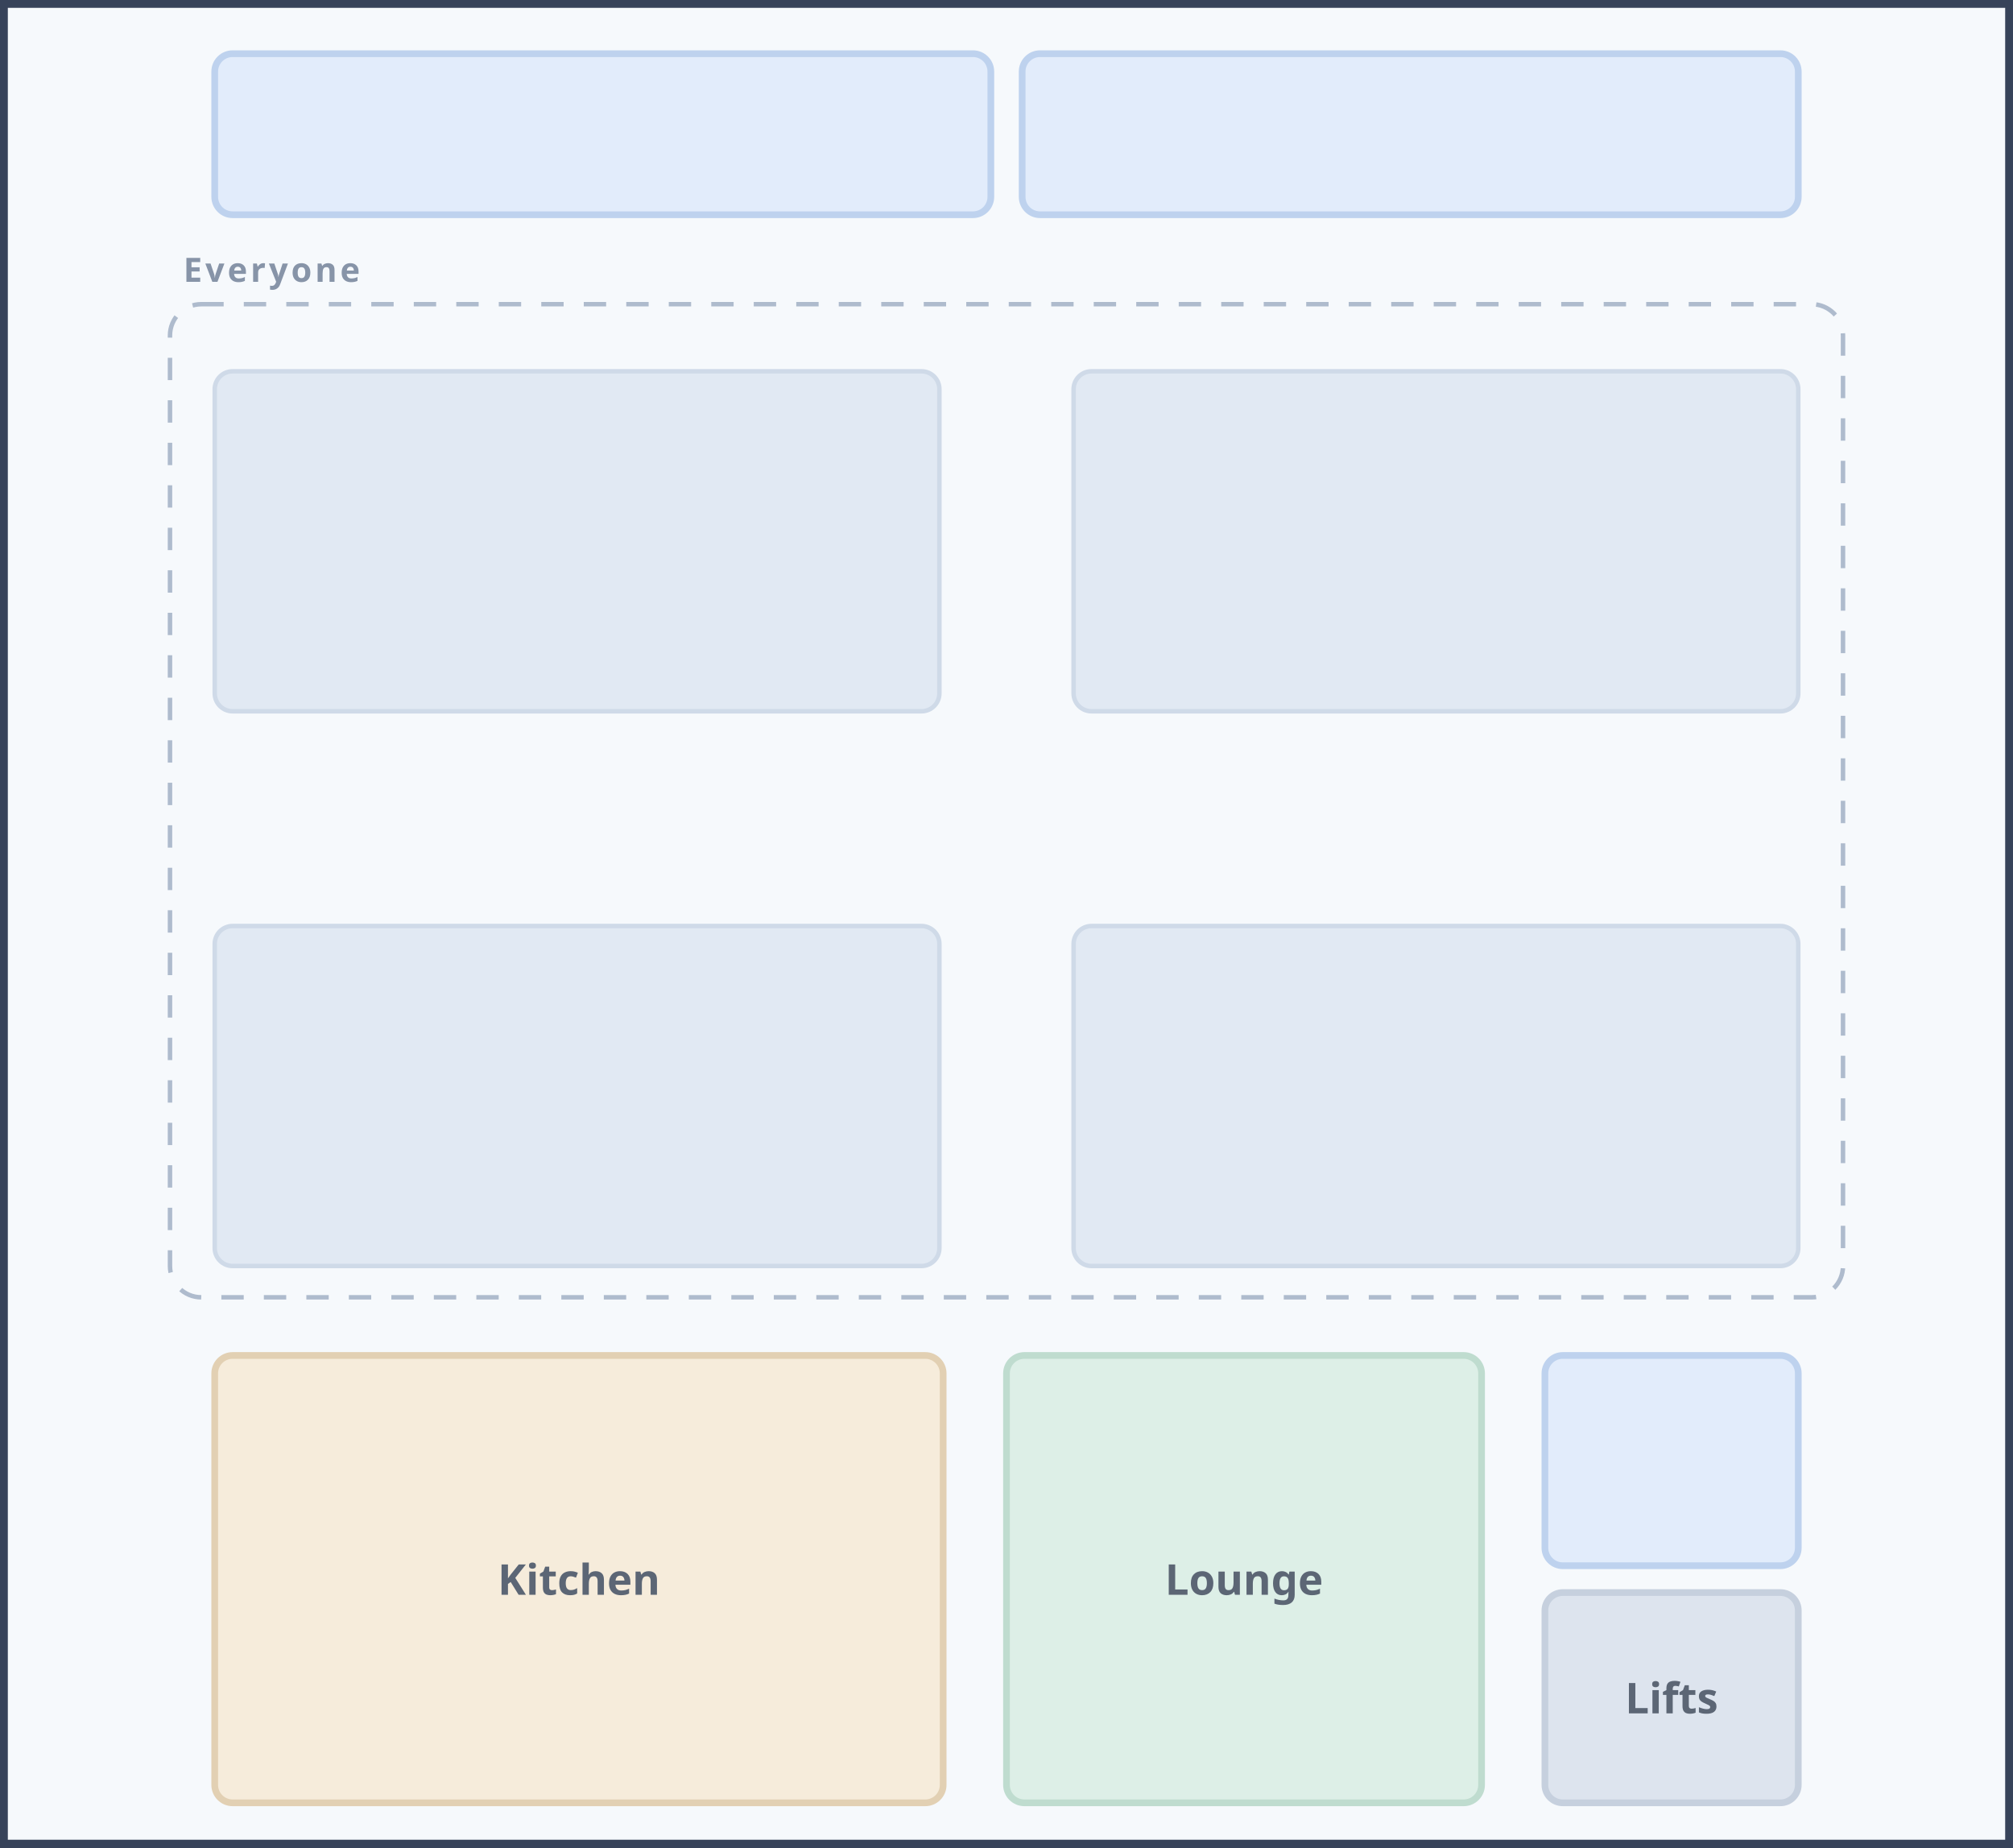
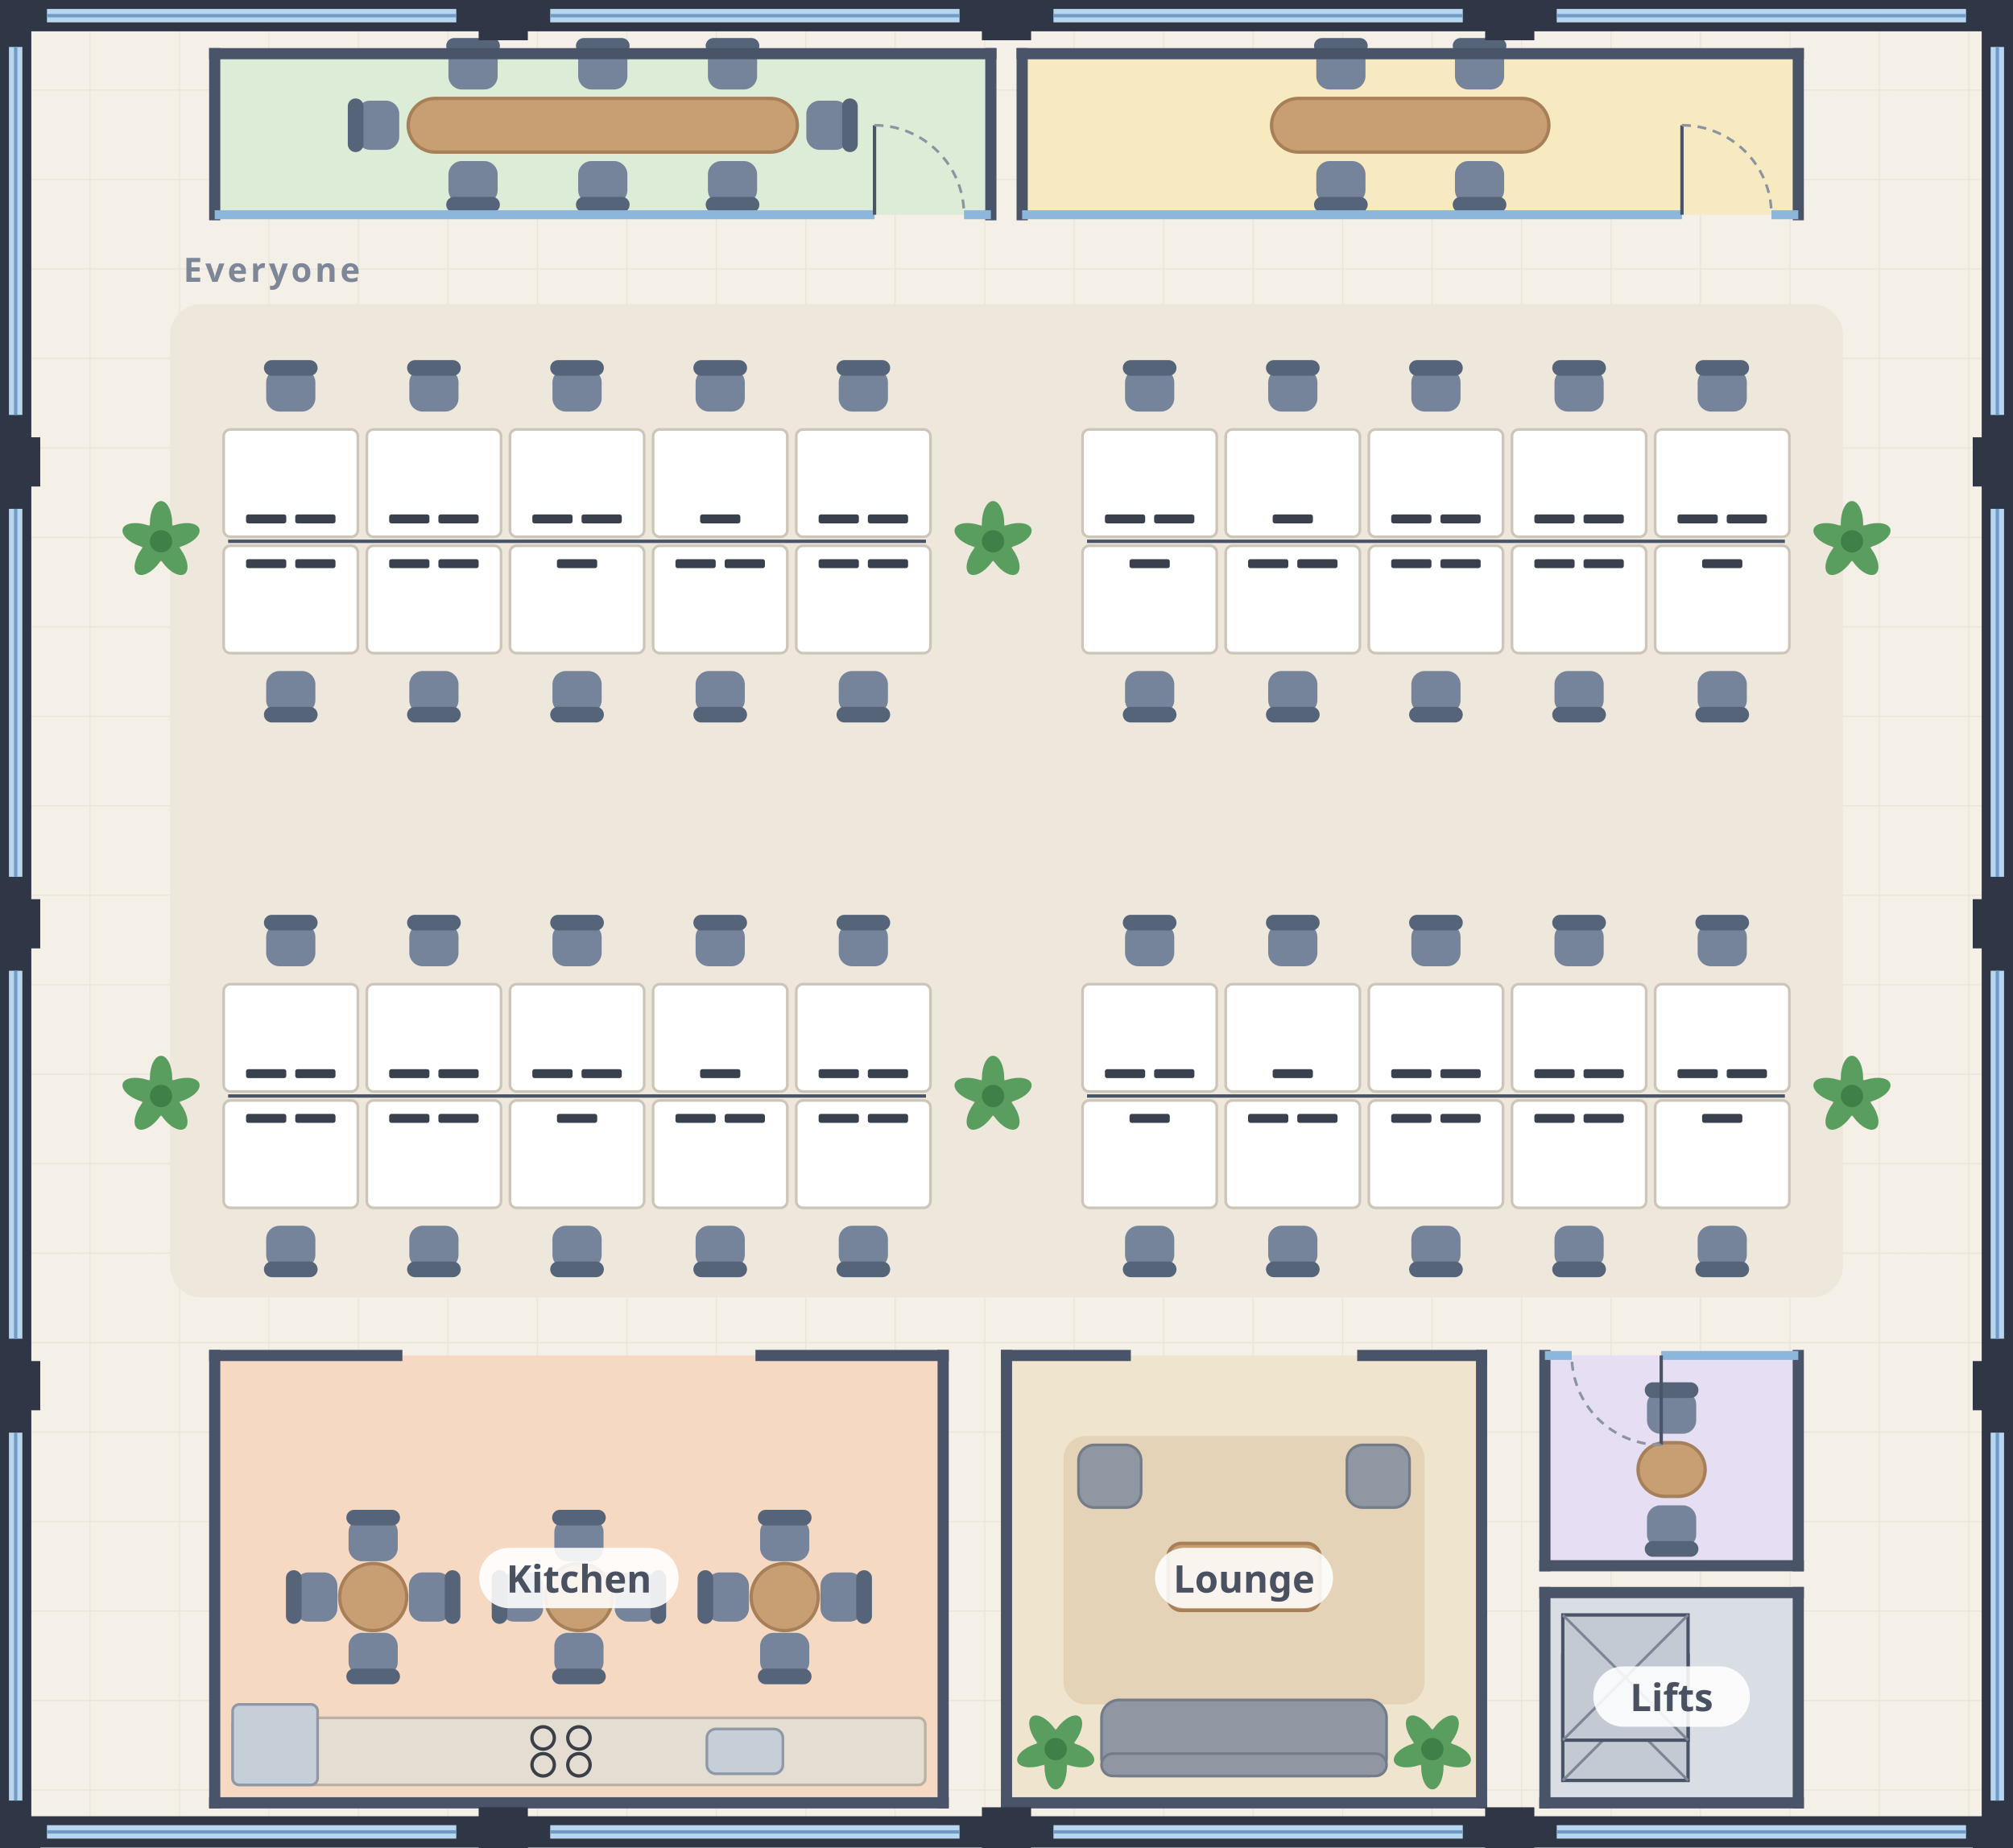
<svg xmlns="http://www.w3.org/2000/svg" viewBox="0 0 900 826" width="900" height="826">
  <style>
-   .slab   { fill: #f6f9fc; }
-   .void   { fill: #e2eaf4; }
-   .wall   { fill: none; stroke: #37435a; stroke-width: 7; stroke-linejoin: round; }
-   .bench  { fill: #e1e9f3; stroke: #cfdae8; stroke-width: 2; }
-   .room   { fill: #e2ecfb; stroke: #bed2ee; stroke-width: 3; }
-   .room--core  { fill: #dde4ee; stroke: #c6d0de; }
-   .room--wc    { fill: #dde4ee; stroke: #c6d0de; }
-   .room--cafe  { fill: #f6ecdb; stroke: #e2d0b3; }
-   .room--collab{ fill: #ddefe7; stroke: #bfdccf; }
-   .room--focus { fill: #e2ecfb; stroke: #bed2ee; }
-   .zone   { fill: none; stroke: #aebbcd; stroke-width: 2; stroke-dasharray: 10 9; }
-   .rlabel { fill: #5c6675; font: 600 19px system-ui, sans-serif; }
-   .zlabel { fill: #8794a8; font: 700 15px system-ui, sans-serif;
+   .slab   { fill: #f4efe7; }
+   .tiles  { fill: none; stroke: #ebe4d8; stroke-width: 1; }
+   .carpet { fill: #eee7dc; }
+   .void   { fill: #dfe6ee; }
+   .rail   { fill: none; stroke: #9fc4e6; stroke-width: 4; }
+   .wall   { fill: none; stroke: #2f3747; stroke-width: 14; stroke-linecap: square; }
+   .glass  { fill: none; stroke: #b9d6ef; stroke-width: 6; }
+   .glass-in { fill: none; stroke: #6f9cc6; stroke-width: 1.5; }
+   .column { fill: #2f3747; }
+   .part   { fill: none; stroke: #4a5468; stroke-width: 5; stroke-linecap: square; }
+   .part-glass { fill: none; stroke: #8db6dc; stroke-width: 4; }
+   .door   { fill: none; stroke: #4a5468; stroke-width: 1.5; }
+   .swing  { fill: none; stroke: #8b94a3; stroke-width: 1.2; stroke-dasharray: 4 3; }
+   .room--meeting    { fill: #f8eac0; }
+   .room--conference { fill: #dcecd6; }
+   .room--focus      { fill: #e6def2; }
+   .room--cafe       { fill: #f6d9c2; }
+   .room--collab     { fill: #efe5cf; }
+   .room--core       { fill: #d9dde4; }
+   .room--wc         { fill: #d5e6f4; }
+   .desktop  { fill: #ffffff; stroke: #cdc5b8; stroke-width: 1.2; }
+   .screen   { fill: #c9c1b3; }
+   .monitor  { fill: #39414f; }
+   .chair    { fill: #75849b; }
+   .chair-back { fill: #56647a; }
+   .table    { fill: #c89f72; stroke: #a7805a; stroke-width: 1.5; }
+   .counter  { fill: #e3ddd2; stroke: #b9b1a3; stroke-width: 1.2; }
+   .appliance{ fill: #c6ced8; stroke: #8e98a6; stroke-width: 1.2; }
+   .hob      { fill: none; stroke: #3a3f48; stroke-width: 1.5; }
+   .sofa     { fill: #8f97a3; stroke: #747c88; stroke-width: 1.2; }
+   .rug      { fill: #e4d3b6; }
+   .lift     { fill: #c4cad3; stroke: #4a5468; stroke-width: 1.5; }
+   .lift-x   { fill: none; stroke: #7d8696; stroke-width: 1.2; }
+   .tread    { fill: none; stroke: #9aa3b1; stroke-width: 1.2; }
+   .fixture  { fill: #ffffff; stroke: #8e98a6; stroke-width: 1.2; }
+   .stall    { fill: none; stroke: #8e98a6; stroke-width: 2; }
+   .leaf     { fill: #5a9e5f; }
+   .leaf-dk  { fill: #3f7f48; }
+   .pot      { fill: #bca88d; }
+   .pill     { fill: #ffffff; fill-opacity: 0.88; }
+   .rlabel { fill: #4a5262; font: 600 17px system-ui, sans-serif; }
+   .zlabel { fill: #7d8798; font: 700 15px system-ui, sans-serif;
            letter-spacing: 1.4px; text-transform: uppercase; }

  @media (prefers-color-scheme: dark) {
-     .slab   { fill: #141a26; }
-     .void   { fill: #0a0e17; }
-     .wall   { stroke: #6d7b92; }
-     .bench  { fill: #1e2533; stroke: #29313f; }
-     .room   { fill: #1d2738; stroke: #2e3b52; }
-     .room--core  { fill: #191f2b; stroke: #29313f; }
-     .room--wc    { fill: #191f2b; stroke: #29313f; }
-     .room--cafe  { fill: #2a2318; stroke: #3d3323; }
-     .room--collab{ fill: #14251f; stroke: #20372c; }
-     .room--focus { fill: #1d2738; stroke: #2e3b52; }
-     .zone   { stroke: #3a465a; }
-     .rlabel { fill: #97a3b6; }
+     .slab   { fill: #151b26; }
+     .tiles  { stroke: #1b2230; }
+     .carpet { fill: #19202c; }
+     .void   { fill: #0a0e16; }
+     .rail   { stroke: #34587a; }
+     .wall   { stroke: #8492a8; }
+     .glass  { stroke: #2c4a66; }
+     .glass-in { stroke: #4f7aa3; }
+     .column { fill: #8492a8; }
+     .part   { stroke: #5d6a80; }
+     .part-glass { stroke: #3d6488; }
+     .door   { stroke: #6d7a90; }
+     .swing  { stroke: #4b5568; }
+     .room--meeting    { fill: #2c2717; }
+     .room--conference { fill: #18271a; }
+     .room--focus      { fill: #231f30; }
+     .room--cafe       { fill: #2e2119; }
+     .room--collab     { fill: #262217; }
+     .room--core       { fill: #1c212b; }
+     .room--wc         { fill: #172433; }
+     .desktop  { fill: #2a3242; stroke: #384256; }
+     .screen   { fill: #3a4354; }
+     .monitor  { fill: #0c1018; }
+     .chair    { fill: #4a5568; }
+     .chair-back { fill: #3a4455; }
+     .table    { fill: #5c4630; stroke: #6f5639; }
+     .counter  { fill: #2b3240; stroke: #3c4558; }
+     .appliance{ fill: #2f3746; stroke: #4b5568; }
+     .hob      { stroke: #8a94a6; }
+     .sofa     { fill: #3c4454; stroke: #4b5466; }
+     .rug      { fill: #2e2a22; }
+     .lift     { fill: #262c38; stroke: #5d6a80; }
+     .lift-x   { stroke: #4b5568; }
+     .tread    { stroke: #3c4558; }
+     .fixture  { fill: #2a3242; stroke: #4b5568; }
+     .stall    { stroke: #4b5568; }
+     .leaf     { fill: #3c7343; }
+     .leaf-dk  { fill: #2c5a33; }
+     .pot      { fill: #5b4f40; }
+     .pill     { fill: #151b26; }
+     .rlabel { fill: #a3aec0; }
    .zlabel { fill: #6b7890; }
  }
</style>
+   <defs>
+     <g id="chair">
+       <rect class="chair" x="-11" y="-9" width="22" height="19" rx="6" />
+       <rect class="chair-back" x="-12" y="-13" width="24" height="7" rx="3.5" />
+     </g>
+     <g id="plant">
+       <circle class="pot" r="9" />
+       <ellipse class="leaf" cx="0" cy="-8" rx="5" ry="10" />
+       <ellipse class="leaf" cx="0" cy="-8" rx="5" ry="10" transform="rotate(72)" />
+       <ellipse class="leaf" cx="0" cy="-8" rx="5" ry="10" transform="rotate(144)" />
+       <ellipse class="leaf" cx="0" cy="-8" rx="5" ry="10" transform="rotate(216)" />
+       <ellipse class="leaf" cx="0" cy="-8" rx="5" ry="10" transform="rotate(288)" />
+       <circle class="leaf-dk" r="5" />
+     </g>
+     <pattern id="tiles" width="40" height="40" patternUnits="userSpaceOnUse">
+       <path class="tiles" d="M40 0H0V40" />
+     </pattern>
+   </defs>
  <g class="plate">
    <rect class="slab" x="0" y="0" width="900" height="826" />
-   </g>
-   <g class="zones">
-     <rect class="zone" x="76" y="136" width="748" height="444" rx="14" />
+     <rect fill="url(#tiles)" x="0" y="0" width="900" height="826" />
+     <rect class="carpet" x="76" y="136" width="748" height="444" rx="14" />
+   </g>
+   <g class="rooms">
+     <g transform="translate(269.5 60) translate(-173.5 -36)">
+       <rect class="room--conference" x="0" y="0" width="347" height="72" />
+       <rect class="table" x="86.5" y="20" width="174" height="24" rx="12" />
+       <use href="#chair" transform="translate(115.5 6)" />
+       <use href="#chair" transform="translate(115.5 58) rotate(180)" />
+       <use href="#chair" transform="translate(173.5 6)" />
+       <use href="#chair" transform="translate(173.5 58) rotate(180)" />
+       <use href="#chair" transform="translate(231.5 6)" />
+       <use href="#chair" transform="translate(231.5 58) rotate(180)" />
+       <use href="#chair" transform="translate(72.5 32) rotate(-90)" />
+       <use href="#chair" transform="translate(274.5 32) rotate(90)" />
+       <path class="part" d="M0 0L347 0" />
+       <path class="part" d="M0 0L0 72" />
+       <path class="part" d="M347 0L347 72" />
+       <path class="part-glass" d="M0 72L295 72" />
+       <path class="part-glass" d="M335 72L347 72" />
+       <path class="door" d="M295 72L295 32" />
+       <path class="swing" d="M295 32A40 40 0 0 1 335 72" />
+     </g>
+     <g transform="translate(630.5 60) translate(-173.5 -36)">
+       <rect class="room--meeting" x="0" y="0" width="347" height="72" />
+       <rect class="table" x="111.5" y="20" width="124" height="24" rx="12" />
+       <use href="#chair" transform="translate(142.5 6)" />
+       <use href="#chair" transform="translate(142.5 58) rotate(180)" />
+       <use href="#chair" transform="translate(204.5 6)" />
+       <use href="#chair" transform="translate(204.5 58) rotate(180)" />
+       <path class="part" d="M0 0L347 0" />
+       <path class="part" d="M0 0L0 72" />
+       <path class="part" d="M347 0L347 72" />
+       <path class="part-glass" d="M0 72L295 72" />
+       <path class="part-glass" d="M335 72L347 72" />
+       <path class="door" d="M295 72L295 32" />
+       <path class="swing" d="M295 32A40 40 0 0 1 335 72" />
+     </g>
+     <g transform="translate(258.84 706) rotate(180) translate(-162.84 -100)">
+       <rect class="room--cafe" x="0" y="0" width="325.68" height="200" />
+       <rect class="counter" x="8" y="8" width="309.68" height="30" rx="3" />
+       <rect class="appliance" x="71.65" y="13" width="34" height="20" rx="4" />
+       <circle class="hob" cx="162.84" cy="17" r="5" />
+       <circle class="hob" cx="178.84" cy="17" r="5" />
+       <circle class="hob" cx="162.84" cy="29" r="5" />
+       <circle class="hob" cx="178.84" cy="29" r="5" />
+       <rect class="appliance" x="279.68" y="8" width="38" height="36" rx="3" />
+       <circle class="table" cx="70.84" cy="92" r="15" />
+       <use href="#chair" transform="translate(70.84 66)" />
+       <use href="#chair" transform="translate(70.84 118) rotate(180)" />
+       <use href="#chair" transform="translate(44.84 92) rotate(-90)" />
+       <use href="#chair" transform="translate(96.84 92) rotate(90)" />
+       <circle class="table" cx="162.84" cy="92" r="15" />
+       <use href="#chair" transform="translate(162.84 66)" />
+       <use href="#chair" transform="translate(162.84 118) rotate(180)" />
+       <use href="#chair" transform="translate(136.84 92) rotate(-90)" />
+       <use href="#chair" transform="translate(188.84 92) rotate(90)" />
+       <circle class="table" cx="254.84" cy="92" r="15" />
+       <use href="#chair" transform="translate(254.84 66)" />
+       <use href="#chair" transform="translate(254.84 118) rotate(180)" />
+       <use href="#chair" transform="translate(228.84 92) rotate(-90)" />
+       <use href="#chair" transform="translate(280.84 92) rotate(90)" />
+       <path class="part" d="M0 0L325.68 0" />
+       <path class="part" d="M0 0L0 200" />
+       <path class="part" d="M325.68 0L325.68 200" />
+       <path class="part" d="M0 200L81.42 200" />
+       <path class="part" d="M244.26 200L325.68 200" />
+     </g>
+     <g transform="translate(556.2 706) rotate(180) translate(-106.2 -100)">
+       <rect class="room--collab" x="0" y="0" width="212.4" height="200" />
+       <rect class="rug" x="25.49" y="44" width="161.42" height="120" rx="10" />
+       <rect class="sofa" x="42.48" y="12" width="127.44" height="34" rx="8" />
+       <rect class="sofa" x="42.48" y="12" width="127.44" height="10" rx="5" />
+       <rect class="table" x="72.2" y="86" width="68" height="30" rx="6" />
+       <rect class="sofa" x="32.2" y="132" width="28" height="28" rx="7" />
+       <rect class="sofa" x="152.2" y="132" width="28" height="28" rx="7" />
+       <use href="#plant" transform="translate(22 24)" />
+       <use href="#plant" transform="translate(190.4 24)" />
+       <path class="part" d="M0 0L212.4 0" />
+       <path class="part" d="M0 0L0 200" />
+       <path class="part" d="M212.4 0L212.4 200" />
+       <path class="part" d="M0 200L53.1 200" />
+       <path class="part" d="M159.3 200L212.4 200" />
+     </g>
+     <g transform="translate(747.36 653) rotate(180) translate(-56.64 -47)">
+       <rect class="room--focus" x="0" y="0" width="113.28" height="94" />
+       <rect class="table" x="41.64" y="31" width="30" height="24" rx="12" />
+       <use href="#chair" transform="translate(56.64 17)" />
+       <use href="#chair" transform="translate(56.64 69) rotate(180)" />
+       <path class="part" d="M0 0L113.28 0" />
+       <path class="part" d="M0 0L0 94" />
+       <path class="part" d="M113.28 0L113.28 94" />
+       <path class="part-glass" d="M0 94L61.28 94" />
+       <path class="part-glass" d="M101.28 94L113.28 94" />
+       <path class="door" d="M61.28 94L61.28 54" />
+       <path class="swing" d="M61.28 54A40 40 0 0 1 101.28 94" />
+     </g>
+     <g transform="translate(747.36 759) rotate(-90) translate(-47 -56.64)">
+       <rect class="room--core" x="0" y="0" width="94" height="113.28" />
+       <rect class="lift" x="10" y="8" width="56" height="56" />
+       <path class="lift-x" d="M10 8L66 64M66 8L10 64" />
+       <rect class="lift" x="28" y="8" width="56" height="56" />
+       <path class="lift-x" d="M28 8L84 64M84 8L28 64" />
+       <path class="part" d="M0 0L94 0" />
+       <path class="part" d="M0 0L0 113.28" />
+       <path class="part" d="M94 0L94 113.28" />
+       <path class="part" d="M0 113.28L94 113.28" />
+     </g>
+   </g>
+   <g class="benches">
+     <path class="door" d="M102 242L414 242" />
+     <path class="door" d="M486 242L798 242" />
+     <path class="door" d="M102 490L414 490" />
+     <path class="door" d="M486 490L798 490" />
+     <rect class="desktop" x="100" y="192" width="60" height="48" rx="3" />
+     <rect class="monitor" x="110" y="230" width="18" height="4" rx="1" />
+     <rect class="monitor" x="132" y="230" width="18" height="4" rx="1" />
+     <use href="#chair" transform="translate(130 174)" />
+     <rect class="desktop" x="164" y="192" width="60" height="48" rx="3" />
+     <rect class="monitor" x="174" y="230" width="18" height="4" rx="1" />
+     <rect class="monitor" x="196" y="230" width="18" height="4" rx="1" />
+     <use href="#chair" transform="translate(194 174)" />
+     <rect class="desktop" x="228" y="192" width="60" height="48" rx="3" />
+     <rect class="monitor" x="238" y="230" width="18" height="4" rx="1" />
+     <rect class="monitor" x="260" y="230" width="18" height="4" rx="1" />
+     <use href="#chair" transform="translate(258 174)" />
+     <rect class="desktop" x="292" y="192" width="60" height="48" rx="3" />
+     <rect class="monitor" x="313" y="230" width="18" height="4" rx="1" />
+     <use href="#chair" transform="translate(322 174)" />
+     <rect class="desktop" x="356" y="192" width="60" height="48" rx="3" />
+     <rect class="monitor" x="366" y="230" width="18" height="4" rx="1" />
+     <rect class="monitor" x="388" y="230" width="18" height="4" rx="1" />
+     <use href="#chair" transform="translate(386 174)" />
+     <rect class="desktop" x="100" y="244" width="60" height="48" rx="3" />
+     <rect class="monitor" x="110" y="250" width="18" height="4" rx="1" />
+     <rect class="monitor" x="132" y="250" width="18" height="4" rx="1" />
+     <use href="#chair" transform="translate(130 310) rotate(180)" />
+     <rect class="desktop" x="164" y="244" width="60" height="48" rx="3" />
+     <rect class="monitor" x="174" y="250" width="18" height="4" rx="1" />
+     <rect class="monitor" x="196" y="250" width="18" height="4" rx="1" />
+     <use href="#chair" transform="translate(194 310) rotate(180)" />
+     <rect class="desktop" x="228" y="244" width="60" height="48" rx="3" />
+     <rect class="monitor" x="249" y="250" width="18" height="4" rx="1" />
+     <use href="#chair" transform="translate(258 310) rotate(180)" />
+     <rect class="desktop" x="292" y="244" width="60" height="48" rx="3" />
+     <rect class="monitor" x="302" y="250" width="18" height="4" rx="1" />
+     <rect class="monitor" x="324" y="250" width="18" height="4" rx="1" />
+     <use href="#chair" transform="translate(322 310) rotate(180)" />
+     <rect class="desktop" x="356" y="244" width="60" height="48" rx="3" />
+     <rect class="monitor" x="366" y="250" width="18" height="4" rx="1" />
+     <rect class="monitor" x="388" y="250" width="18" height="4" rx="1" />
+     <use href="#chair" transform="translate(386 310) rotate(180)" />
+     <rect class="desktop" x="484" y="192" width="60" height="48" rx="3" />
+     <rect class="monitor" x="494" y="230" width="18" height="4" rx="1" />
+     <rect class="monitor" x="516" y="230" width="18" height="4" rx="1" />
+     <use href="#chair" transform="translate(514 174)" />
+     <rect class="desktop" x="548" y="192" width="60" height="48" rx="3" />
+     <rect class="monitor" x="569" y="230" width="18" height="4" rx="1" />
+     <use href="#chair" transform="translate(578 174)" />
+     <rect class="desktop" x="612" y="192" width="60" height="48" rx="3" />
+     <rect class="monitor" x="622" y="230" width="18" height="4" rx="1" />
+     <rect class="monitor" x="644" y="230" width="18" height="4" rx="1" />
+     <use href="#chair" transform="translate(642 174)" />
+     <rect class="desktop" x="676" y="192" width="60" height="48" rx="3" />
+     <rect class="monitor" x="686" y="230" width="18" height="4" rx="1" />
+     <rect class="monitor" x="708" y="230" width="18" height="4" rx="1" />
+     <use href="#chair" transform="translate(706 174)" />
+     <rect class="desktop" x="740" y="192" width="60" height="48" rx="3" />
+     <rect class="monitor" x="750" y="230" width="18" height="4" rx="1" />
+     <rect class="monitor" x="772" y="230" width="18" height="4" rx="1" />
+     <use href="#chair" transform="translate(770 174)" />
+     <rect class="desktop" x="484" y="244" width="60" height="48" rx="3" />
+     <rect class="monitor" x="505" y="250" width="18" height="4" rx="1" />
+     <use href="#chair" transform="translate(514 310) rotate(180)" />
+     <rect class="desktop" x="548" y="244" width="60" height="48" rx="3" />
+     <rect class="monitor" x="558" y="250" width="18" height="4" rx="1" />
+     <rect class="monitor" x="580" y="250" width="18" height="4" rx="1" />
+     <use href="#chair" transform="translate(578 310) rotate(180)" />
+     <rect class="desktop" x="612" y="244" width="60" height="48" rx="3" />
+     <rect class="monitor" x="622" y="250" width="18" height="4" rx="1" />
+     <rect class="monitor" x="644" y="250" width="18" height="4" rx="1" />
+     <use href="#chair" transform="translate(642 310) rotate(180)" />
+     <rect class="desktop" x="676" y="244" width="60" height="48" rx="3" />
+     <rect class="monitor" x="686" y="250" width="18" height="4" rx="1" />
+     <rect class="monitor" x="708" y="250" width="18" height="4" rx="1" />
+     <use href="#chair" transform="translate(706 310) rotate(180)" />
+     <rect class="desktop" x="740" y="244" width="60" height="48" rx="3" />
+     <rect class="monitor" x="761" y="250" width="18" height="4" rx="1" />
+     <use href="#chair" transform="translate(770 310) rotate(180)" />
+     <rect class="desktop" x="100" y="440" width="60" height="48" rx="3" />
+     <rect class="monitor" x="110" y="478" width="18" height="4" rx="1" />
+     <rect class="monitor" x="132" y="478" width="18" height="4" rx="1" />
+     <use href="#chair" transform="translate(130 422)" />
+     <rect class="desktop" x="164" y="440" width="60" height="48" rx="3" />
+     <rect class="monitor" x="174" y="478" width="18" height="4" rx="1" />
+     <rect class="monitor" x="196" y="478" width="18" height="4" rx="1" />
+     <use href="#chair" transform="translate(194 422)" />
+     <rect class="desktop" x="228" y="440" width="60" height="48" rx="3" />
+     <rect class="monitor" x="238" y="478" width="18" height="4" rx="1" />
+     <rect class="monitor" x="260" y="478" width="18" height="4" rx="1" />
+     <use href="#chair" transform="translate(258 422)" />
+     <rect class="desktop" x="292" y="440" width="60" height="48" rx="3" />
+     <rect class="monitor" x="313" y="478" width="18" height="4" rx="1" />
+     <use href="#chair" transform="translate(322 422)" />
+     <rect class="desktop" x="356" y="440" width="60" height="48" rx="3" />
+     <rect class="monitor" x="366" y="478" width="18" height="4" rx="1" />
+     <rect class="monitor" x="388" y="478" width="18" height="4" rx="1" />
+     <use href="#chair" transform="translate(386 422)" />
+     <rect class="desktop" x="100" y="492" width="60" height="48" rx="3" />
+     <rect class="monitor" x="110" y="498" width="18" height="4" rx="1" />
+     <rect class="monitor" x="132" y="498" width="18" height="4" rx="1" />
+     <use href="#chair" transform="translate(130 558) rotate(180)" />
+     <rect class="desktop" x="164" y="492" width="60" height="48" rx="3" />
+     <rect class="monitor" x="174" y="498" width="18" height="4" rx="1" />
+     <rect class="monitor" x="196" y="498" width="18" height="4" rx="1" />
+     <use href="#chair" transform="translate(194 558) rotate(180)" />
+     <rect class="desktop" x="228" y="492" width="60" height="48" rx="3" />
+     <rect class="monitor" x="249" y="498" width="18" height="4" rx="1" />
+     <use href="#chair" transform="translate(258 558) rotate(180)" />
+     <rect class="desktop" x="292" y="492" width="60" height="48" rx="3" />
+     <rect class="monitor" x="302" y="498" width="18" height="4" rx="1" />
+     <rect class="monitor" x="324" y="498" width="18" height="4" rx="1" />
+     <use href="#chair" transform="translate(322 558) rotate(180)" />
+     <rect class="desktop" x="356" y="492" width="60" height="48" rx="3" />
+     <rect class="monitor" x="366" y="498" width="18" height="4" rx="1" />
+     <rect class="monitor" x="388" y="498" width="18" height="4" rx="1" />
+     <use href="#chair" transform="translate(386 558) rotate(180)" />
+     <rect class="desktop" x="484" y="440" width="60" height="48" rx="3" />
+     <rect class="monitor" x="494" y="478" width="18" height="4" rx="1" />
+     <rect class="monitor" x="516" y="478" width="18" height="4" rx="1" />
+     <use href="#chair" transform="translate(514 422)" />
+     <rect class="desktop" x="548" y="440" width="60" height="48" rx="3" />
+     <rect class="monitor" x="569" y="478" width="18" height="4" rx="1" />
+     <use href="#chair" transform="translate(578 422)" />
+     <rect class="desktop" x="612" y="440" width="60" height="48" rx="3" />
+     <rect class="monitor" x="622" y="478" width="18" height="4" rx="1" />
+     <rect class="monitor" x="644" y="478" width="18" height="4" rx="1" />
+     <use href="#chair" transform="translate(642 422)" />
+     <rect class="desktop" x="676" y="440" width="60" height="48" rx="3" />
+     <rect class="monitor" x="686" y="478" width="18" height="4" rx="1" />
+     <rect class="monitor" x="708" y="478" width="18" height="4" rx="1" />
+     <use href="#chair" transform="translate(706 422)" />
+     <rect class="desktop" x="740" y="440" width="60" height="48" rx="3" />
+     <rect class="monitor" x="750" y="478" width="18" height="4" rx="1" />
+     <rect class="monitor" x="772" y="478" width="18" height="4" rx="1" />
+     <use href="#chair" transform="translate(770 422)" />
+     <rect class="desktop" x="484" y="492" width="60" height="48" rx="3" />
+     <rect class="monitor" x="505" y="498" width="18" height="4" rx="1" />
+     <use href="#chair" transform="translate(514 558) rotate(180)" />
+     <rect class="desktop" x="548" y="492" width="60" height="48" rx="3" />
+     <rect class="monitor" x="558" y="498" width="18" height="4" rx="1" />
+     <rect class="monitor" x="580" y="498" width="18" height="4" rx="1" />
+     <use href="#chair" transform="translate(578 558) rotate(180)" />
+     <rect class="desktop" x="612" y="492" width="60" height="48" rx="3" />
+     <rect class="monitor" x="622" y="498" width="18" height="4" rx="1" />
+     <rect class="monitor" x="644" y="498" width="18" height="4" rx="1" />
+     <use href="#chair" transform="translate(642 558) rotate(180)" />
+     <rect class="desktop" x="676" y="492" width="60" height="48" rx="3" />
+     <rect class="monitor" x="686" y="498" width="18" height="4" rx="1" />
+     <rect class="monitor" x="708" y="498" width="18" height="4" rx="1" />
+     <use href="#chair" transform="translate(706 558) rotate(180)" />
+     <rect class="desktop" x="740" y="492" width="60" height="48" rx="3" />
+     <rect class="monitor" x="761" y="498" width="18" height="4" rx="1" />
+     <use href="#chair" transform="translate(770 558) rotate(180)" />
+   </g>
+   <g class="plants">
+     <use href="#plant" transform="translate(72 242)" />
+     <use href="#plant" transform="translate(444 242)" />
+     <use href="#plant" transform="translate(828 242)" />
+     <use href="#plant" transform="translate(72 490)" />
+     <use href="#plant" transform="translate(444 490)" />
+     <use href="#plant" transform="translate(828 490)" />
+   </g>
+   <g class="walls">
+     <path class="wall" d="M0 7L900 7" />
+     <path class="wall" d="M0 819L900 819" />
+     <path class="wall" d="M7 0L7 826" />
+     <path class="wall" d="M893 0L893 826" />
+     <path class="glass" d="M21 7L204 7" />
+     <path class="glass-in" d="M21 7L204 7" />
+     <path class="glass" d="M246 7L429 7" />
+     <path class="glass-in" d="M246 7L429 7" />
+     <path class="glass" d="M471 7L654 7" />
+     <path class="glass-in" d="M471 7L654 7" />
+     <path class="glass" d="M696 7L879 7" />
+     <path class="glass-in" d="M696 7L879 7" />
+     <path class="glass" d="M21 819L204 819" />
+     <path class="glass-in" d="M21 819L204 819" />
+     <path class="glass" d="M246 819L429 819" />
+     <path class="glass-in" d="M246 819L429 819" />
+     <path class="glass" d="M471 819L654 819" />
+     <path class="glass-in" d="M471 819L654 819" />
+     <path class="glass" d="M696 819L879 819" />
+     <path class="glass-in" d="M696 819L879 819" />
+     <path class="glass" d="M7 21L7 185.5" />
+     <path class="glass-in" d="M7 21L7 185.5" />
+     <path class="glass" d="M7 227.5L7 392" />
+     <path class="glass-in" d="M7 227.5L7 392" />
+     <path class="glass" d="M7 434L7 598.5" />
+     <path class="glass-in" d="M7 434L7 598.5" />
+     <path class="glass" d="M7 640.5L7 805" />
+     <path class="glass-in" d="M7 640.5L7 805" />
+     <path class="glass" d="M893 21L893 185.5" />
+     <path class="glass-in" d="M893 21L893 185.5" />
+     <path class="glass" d="M893 227.5L893 392" />
+     <path class="glass-in" d="M893 227.5L893 392" />
+     <path class="glass" d="M893 434L893 598.5" />
+     <path class="glass-in" d="M893 434L893 598.5" />
+     <path class="glass" d="M893 640.5L893 805" />
+     <path class="glass-in" d="M893 640.5L893 805" />
+     <rect class="column" x="-11" y="-4" width="22" height="22" />
+     <rect class="column" x="214" y="-4" width="22" height="22" />
+     <rect class="column" x="439" y="-4" width="22" height="22" />
+     <rect class="column" x="664" y="-4" width="22" height="22" />
+     <rect class="column" x="889" y="-4" width="22" height="22" />
+     <rect class="column" x="-11" y="808" width="22" height="22" />
+     <rect class="column" x="214" y="808" width="22" height="22" />
+     <rect class="column" x="439" y="808" width="22" height="22" />
+     <rect class="column" x="664" y="808" width="22" height="22" />
+     <rect class="column" x="889" y="808" width="22" height="22" />
+     <rect class="column" x="-4" y="-11" width="22" height="22" />
+     <rect class="column" x="-4" y="195.5" width="22" height="22" />
+     <rect class="column" x="-4" y="402" width="22" height="22" />
+     <rect class="column" x="-4" y="608.5" width="22" height="22" />
+     <rect class="column" x="-4" y="815" width="22" height="22" />
+     <rect class="column" x="882" y="-11" width="22" height="22" />
+     <rect class="column" x="882" y="195.5" width="22" height="22" />
+     <rect class="column" x="882" y="402" width="22" height="22" />
+     <rect class="column" x="882" y="608.5" width="22" height="22" />
+     <rect class="column" x="882" y="815" width="22" height="22" />
+   </g>
+   <g class="labels">
    <text class="zlabel" x="82" y="126" text-anchor="start">Everyone</text>
-   </g>
-   <g class="rooms">
-     <rect class="room" x="96" y="24" width="347" height="72" rx="8" />
-     <rect class="room" x="457" y="24" width="347" height="72" rx="8" />
-     <rect class="room room--cafe" x="96" y="606" width="325.68" height="200" rx="8" />
-     <text class="rlabel" x="258.84" y="713" text-anchor="middle">Kitchen</text>
-     <rect class="room room--collab" x="450" y="606" width="212.4" height="200" rx="8" />
-     <text class="rlabel" x="556.2" y="713" text-anchor="middle">Lounge</text>
-     <rect class="room room--focus" x="690.72" y="606" width="113.28" height="94" rx="8" />
-     <rect class="room room--core" x="690.72" y="712" width="113.28" height="94" rx="8" />
-     <text class="rlabel" x="747.36" y="766" text-anchor="middle">Lifts</text>
-   </g>
-   <g class="benches">
-     <rect class="bench" x="96" y="166" width="324" height="152" rx="8" />
-     <rect class="bench" x="480" y="166" width="324" height="152" rx="8" />
-     <rect class="bench" x="96" y="414" width="324" height="152" rx="8" />
-     <rect class="bench" x="480" y="414" width="324" height="152" rx="8" />
-   </g>
-   <g class="walls">
-     <rect class="wall" x="0" y="0" width="900" height="826" />
+     <rect class="pill" x="214.24" y="692" width="89.2" height="27" rx="13.5" />
+     <text class="rlabel" x="258.84" y="712" text-anchor="middle">Kitchen</text>
+     <rect class="pill" x="516.4" y="692" width="79.6" height="27" rx="13.5" />
+     <text class="rlabel" x="556.2" y="712" text-anchor="middle">Lounge</text>
+     <rect class="pill" x="712.36" y="745" width="70" height="27" rx="13.5" />
+     <text class="rlabel" x="747.36" y="765" text-anchor="middle">Lifts</text>
  </g>
</svg>
